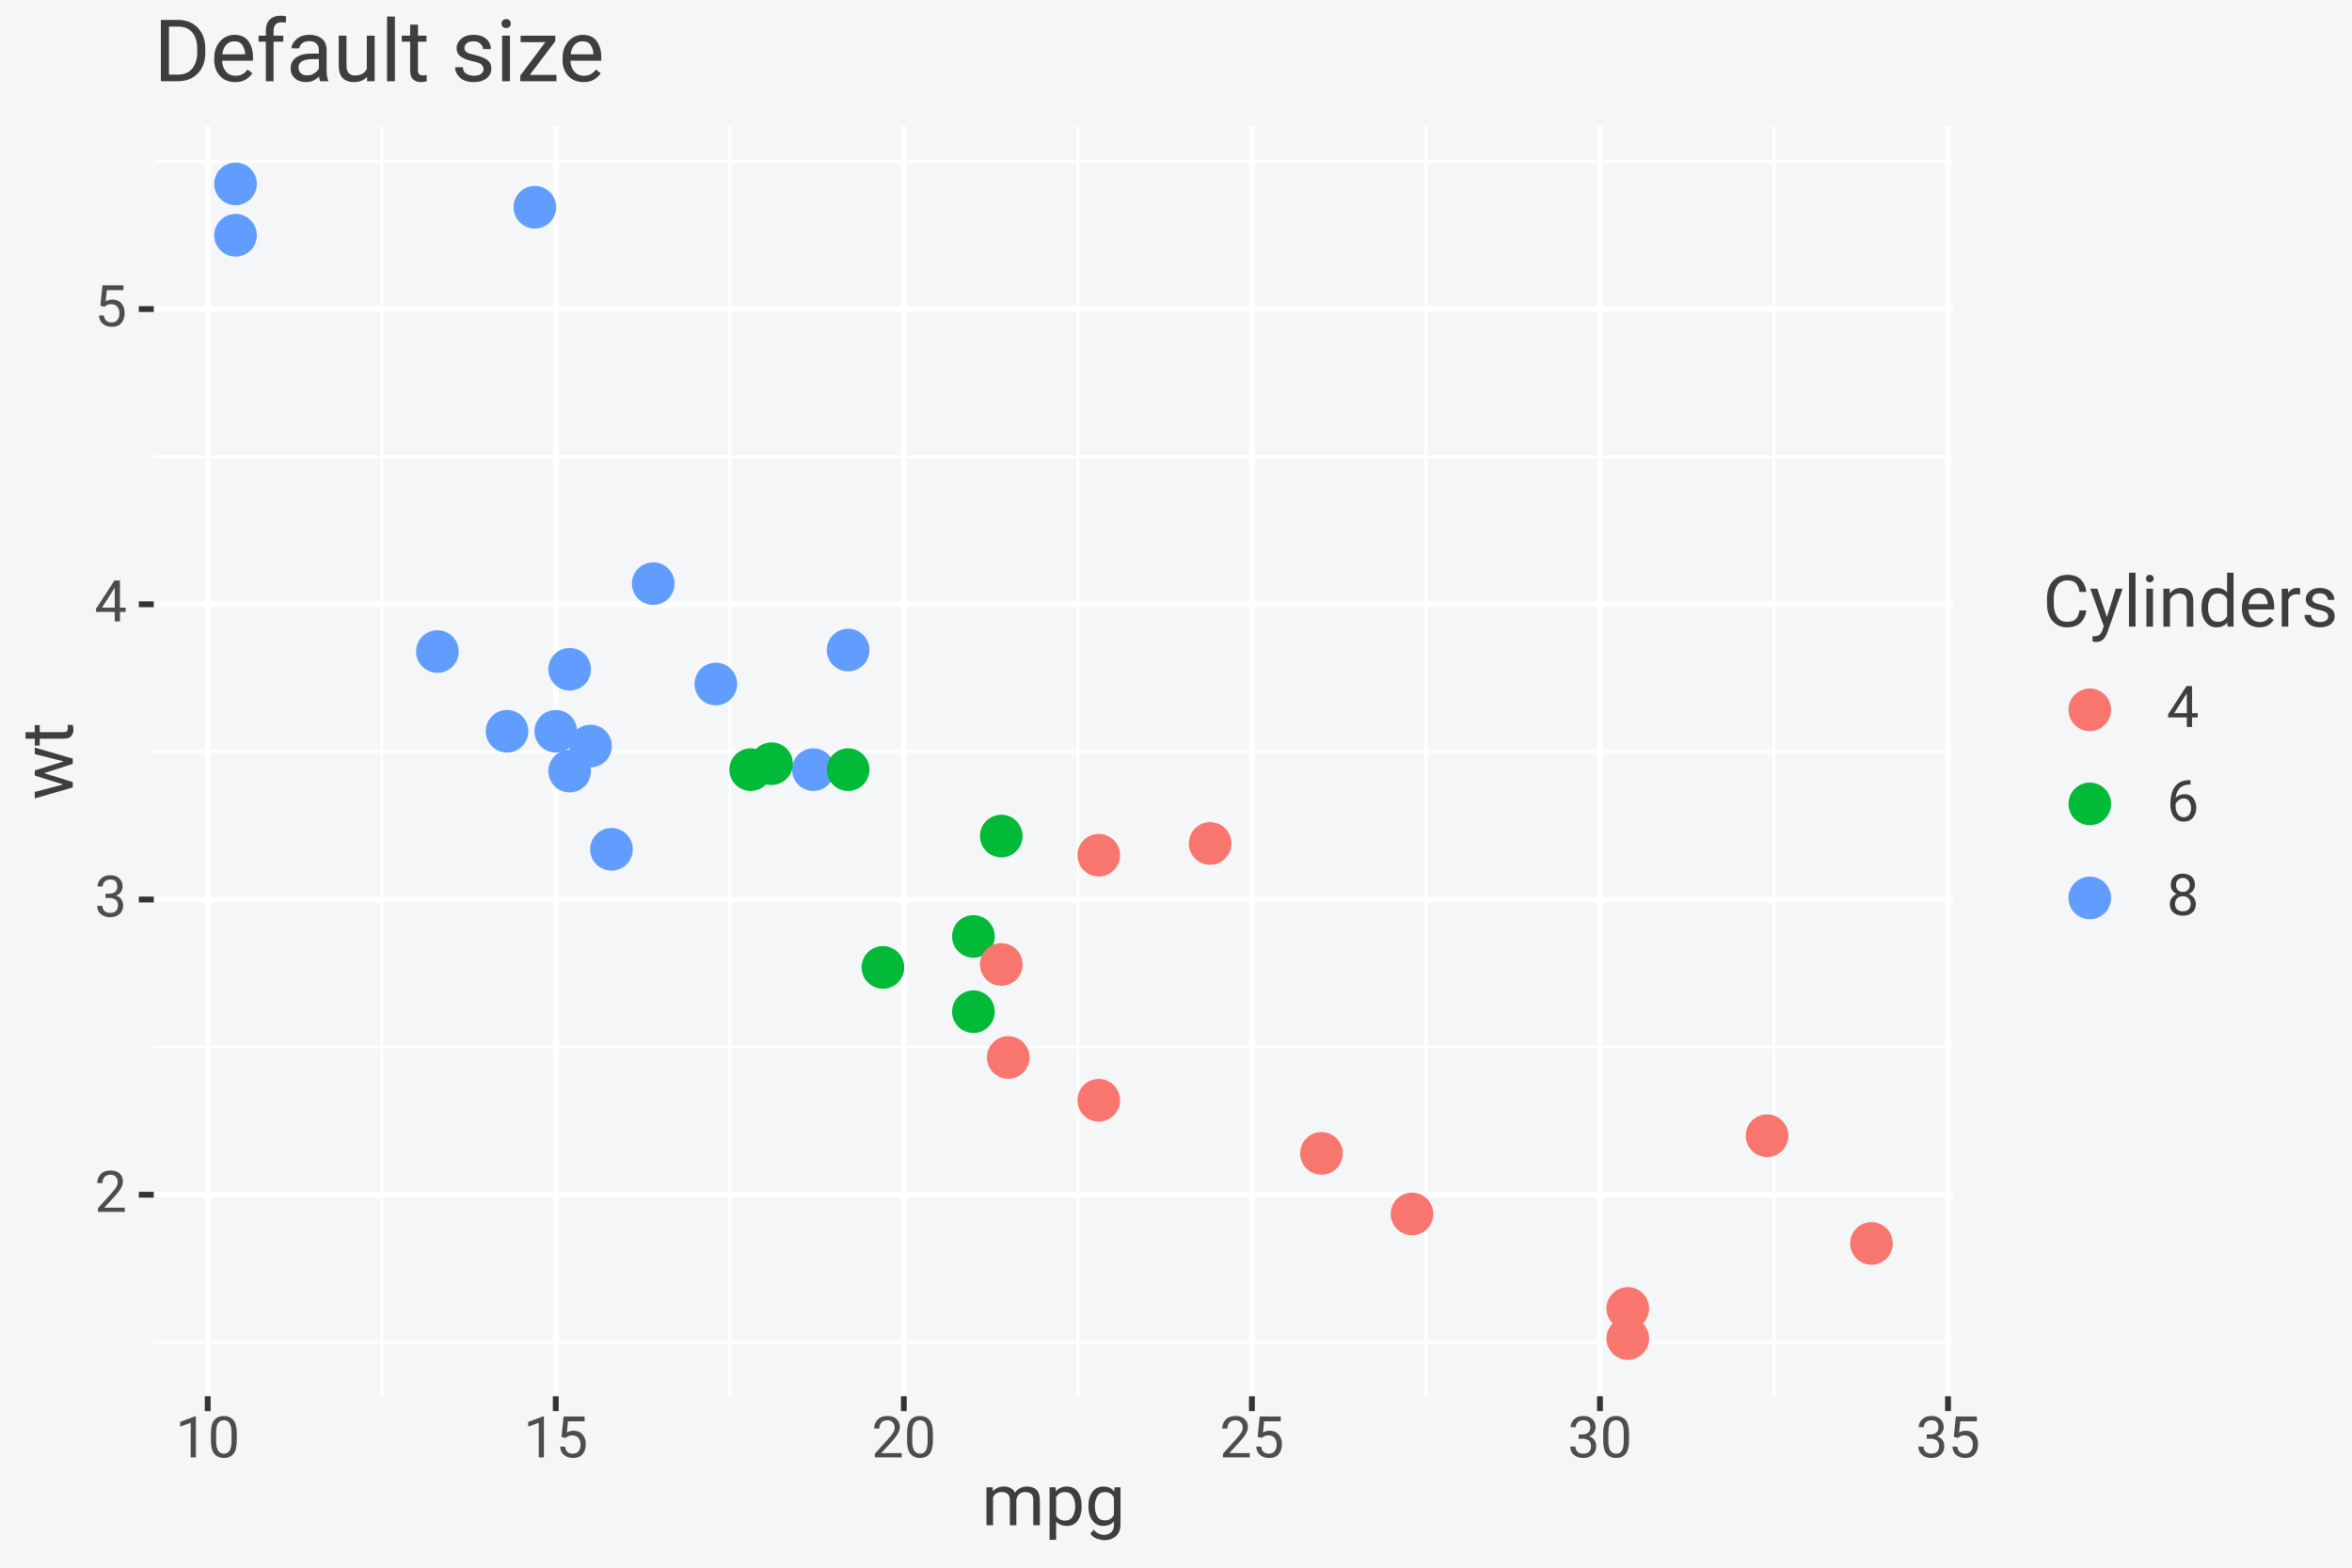
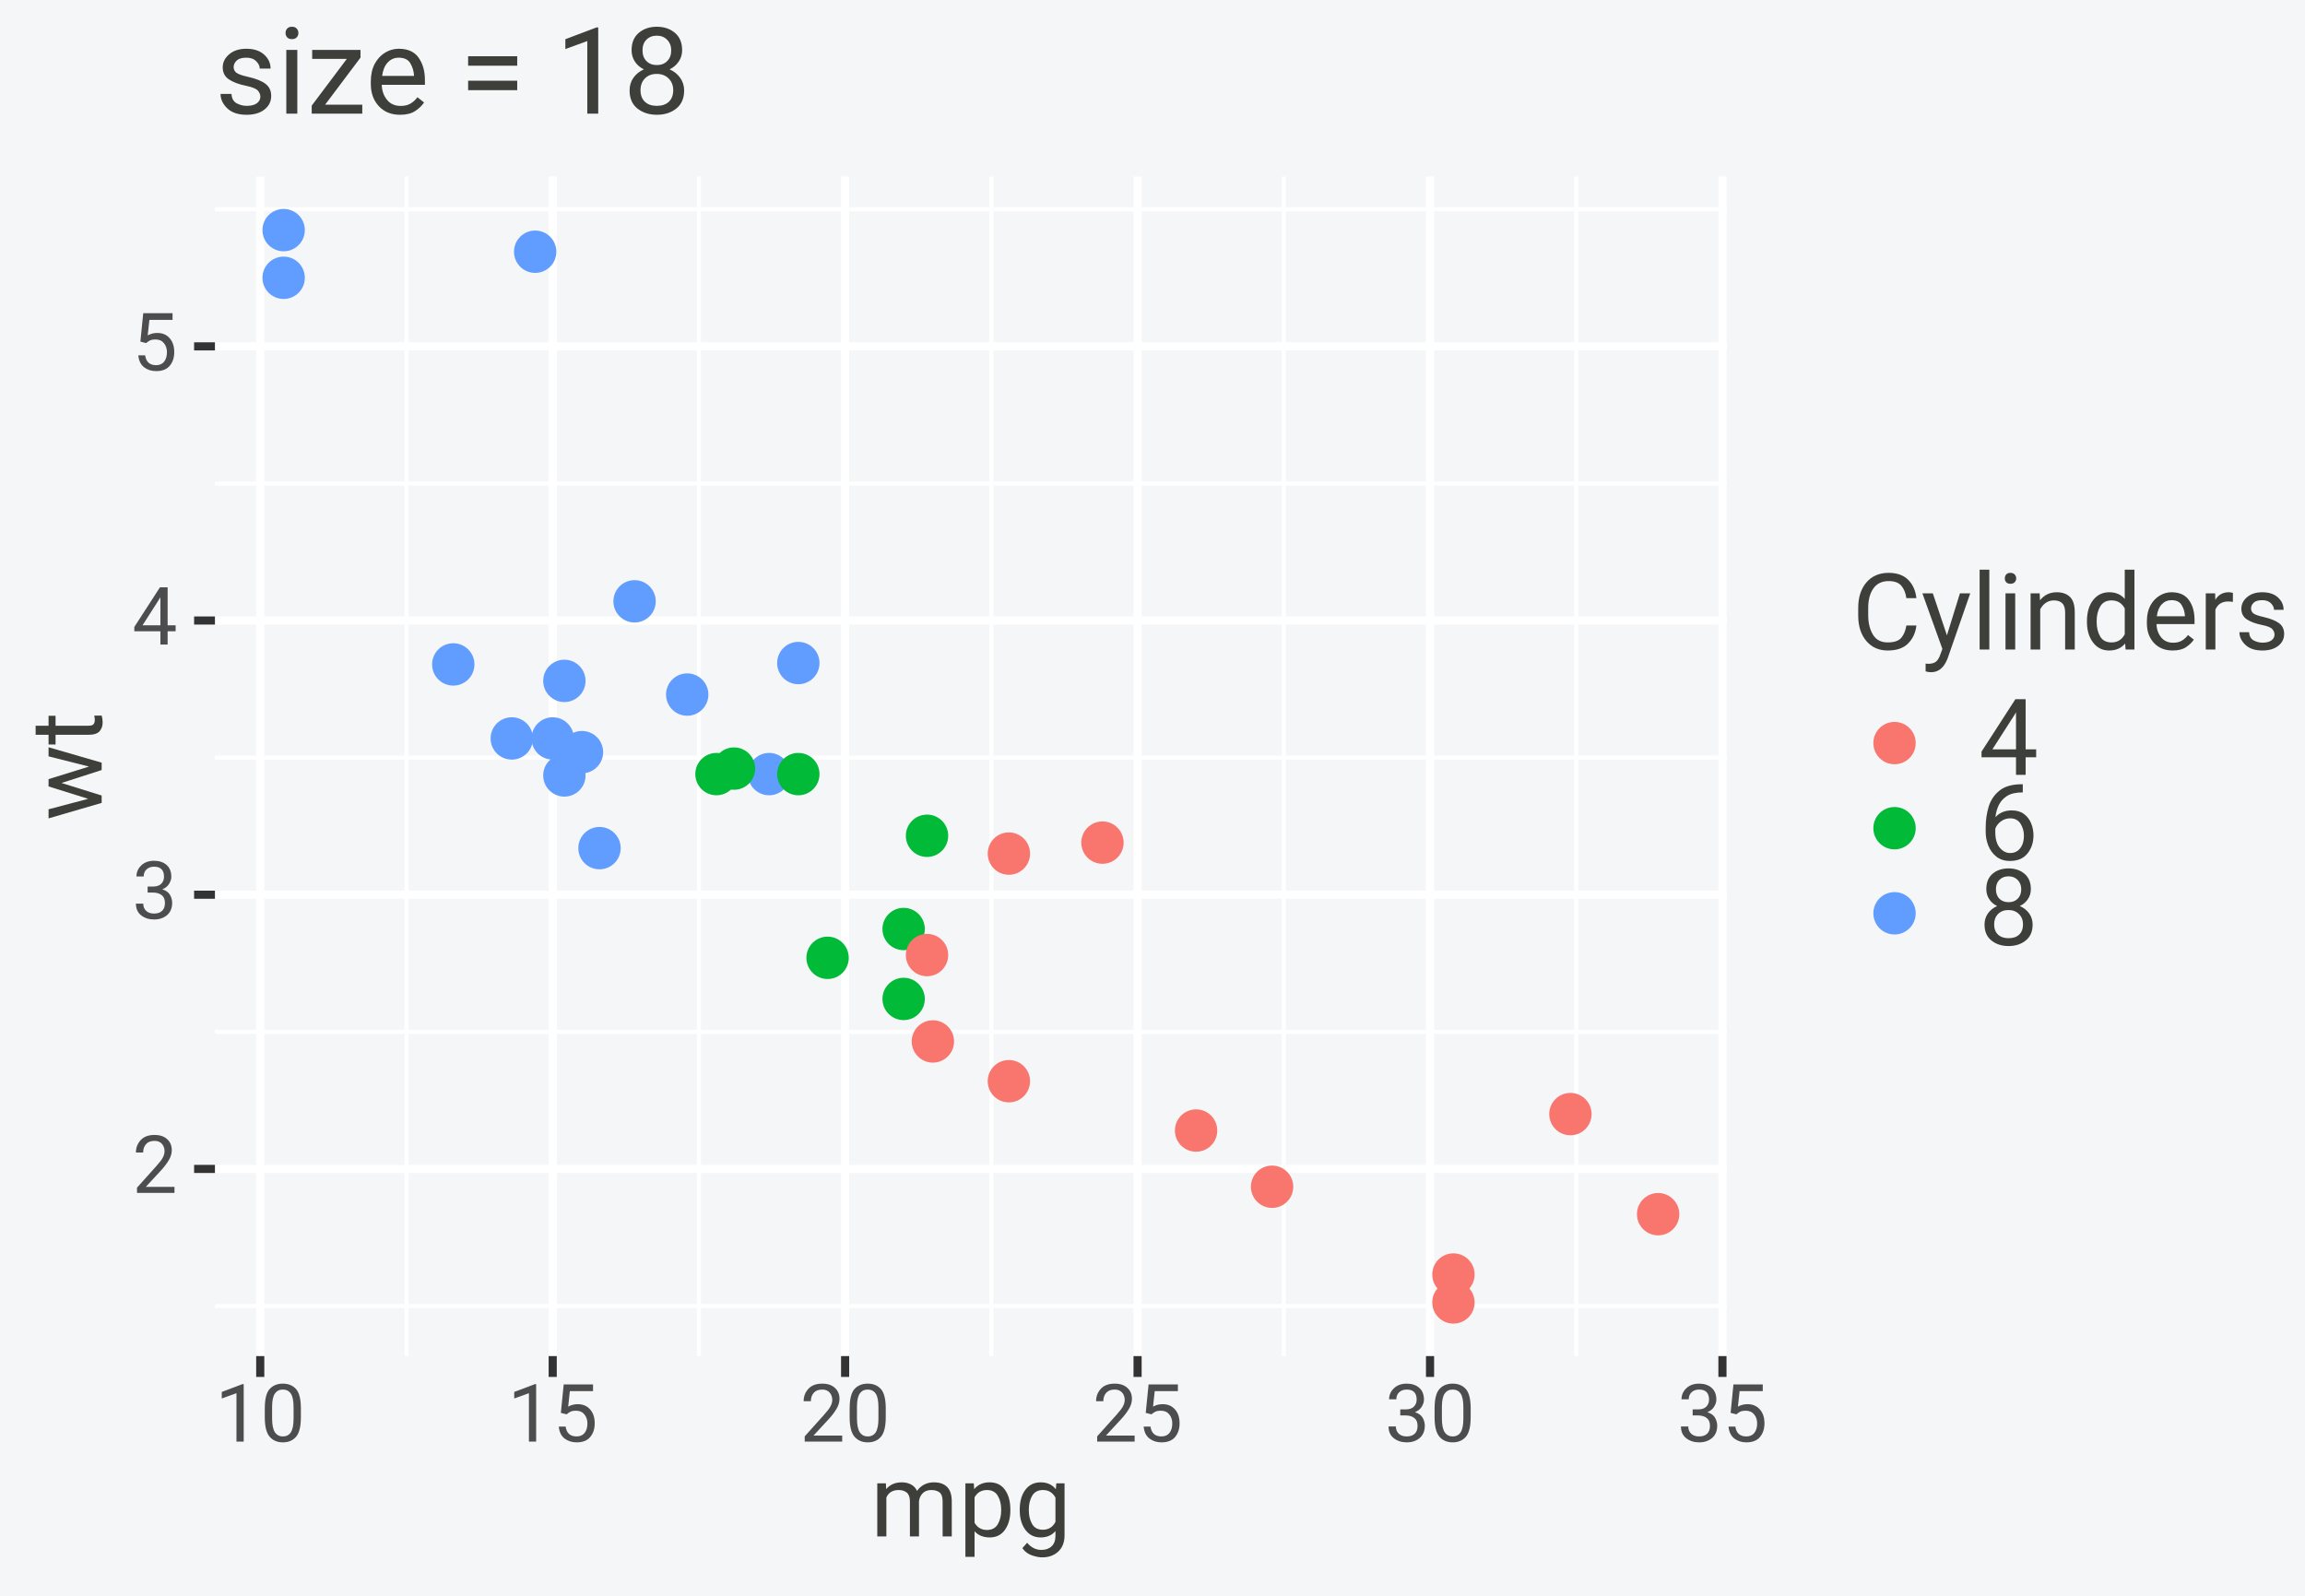
- <svg xmlns="http://www.w3.org/2000/svg" width="432.00pt" height="288.00pt" viewBox="0 0 432.00 288.00">
+ <svg xmlns="http://www.w3.org/2000/svg" width="468.00pt" height="324.00pt" viewBox="0 0 468.00 324.00">
  <g class="svglite">
    <defs>
      <style type="text/css">
    /* theme-aware-processed */
    .svglite line, .svglite polyline, .svglite polygon, .svglite path, .svglite circle {
      fill: none;
      stroke: #3E3F3A;
      stroke-linecap: round;
      stroke-linejoin: round;
      stroke-miterlimit: 10.00;
    }
    .svglite &gt; g &gt; rect {
      fill: none;
      stroke: #3E3F3A;
      stroke-linecap: round;
      stroke-linejoin: round;
      stroke-miterlimit: 10.00;
    }
    .svglite text {
      white-space: pre;
      fill: #3E3F3A;
    }
    .svglite g.glyphgroup path {
      fill: inherit;
      stroke: none;
    }
  </style>
    </defs>
    <rect width="100%" height="100%" style="stroke: none; fill: #F5F6F8;" />
    <defs>
-       <clipPath id="cpMC4wMHw0MzIuMDB8MC4wMHwyODguMDA=">
-         <rect x="0.00" y="0.00" width="432.00" height="288.00" />
+       <clipPath id="cpMC4wMHw0NjguMDB8MC4wMHwzMjQuMDA=">
+         <rect x="0.00" y="0.00" width="468.00" height="324.00" />
      </clipPath>
    </defs>
-     <g clip-path="url(#cpMC4wMHw0MzIuMDB8MC4wMHwyODguMDA=)">
-       <rect x="0" y="0.00" width="432.00" height="288.00" style="stroke-width: 1.07; stroke: none;" />
+     <g clip-path="url(#cpMC4wMHw0NjguMDB8MC4wMHwzMjQuMDA=)">
+       <rect x="0.00" y="0.00" width="468.00" height="324.00" style="stroke-width: 1.65; stroke: none;" />
    </g>
    <defs>
-       <clipPath id="cpMjguMjR8MzU4Ljc2fDIzLjE4fDI1Ni41MA==">
-         <rect x="28.24" y="23.18" width="330.52" height="233.33" />
+       <clipPath id="cpNDMuNjR8MzUwLjYxfDM1LjgzfDI3NS4zMw==">
+         <rect x="43.64" y="35.83" width="306.97" height="239.50" />
      </clipPath>
    </defs>
-     <g clip-path="url(#cpMjguMjR8MzU4Ljc2fDIzLjE4fDI1Ni41MA==)">
-       <rect x="28.24" y="23.18" width="330.52" height="233.33" style="stroke-width: 1.07; stroke: none;" />
-       <polyline points="28.24,246.60 358.76,246.60 " style="stroke-width: 0.53; stroke: #FFFFFF; stroke-linecap: butt;" />
-       <polyline points="28.24,192.37 358.76,192.37 " style="stroke-width: 0.53; stroke: #FFFFFF; stroke-linecap: butt;" />
-       <polyline points="28.24,138.13 358.76,138.13 " style="stroke-width: 0.53; stroke: #FFFFFF; stroke-linecap: butt;" />
-       <polyline points="28.24,83.90 358.76,83.90 " style="stroke-width: 0.53; stroke: #FFFFFF; stroke-linecap: butt;" />
-       <polyline points="28.24,29.66 358.76,29.66 " style="stroke-width: 0.53; stroke: #FFFFFF; stroke-linecap: butt;" />
-       <polyline points="70.11,256.50 70.11,23.18 " style="stroke-width: 0.53; stroke: #FFFFFF; stroke-linecap: butt;" />
-       <polyline points="134.04,256.50 134.04,23.18 " style="stroke-width: 0.53; stroke: #FFFFFF; stroke-linecap: butt;" />
-       <polyline points="197.97,256.50 197.97,23.18 " style="stroke-width: 0.53; stroke: #FFFFFF; stroke-linecap: butt;" />
-       <polyline points="261.90,256.50 261.90,23.18 " style="stroke-width: 0.53; stroke: #FFFFFF; stroke-linecap: butt;" />
-       <polyline points="325.83,256.50 325.83,23.18 " style="stroke-width: 0.53; stroke: #FFFFFF; stroke-linecap: butt;" />
-       <polyline points="28.24,219.49 358.76,219.49 " style="stroke-width: 1.07; stroke: #FFFFFF; stroke-linecap: butt;" />
-       <polyline points="28.24,165.25 358.76,165.25 " style="stroke-width: 1.07; stroke: #FFFFFF; stroke-linecap: butt;" />
-       <polyline points="28.24,111.01 358.76,111.01 " style="stroke-width: 1.07; stroke: #FFFFFF; stroke-linecap: butt;" />
-       <polyline points="28.24,56.78 358.76,56.78 " style="stroke-width: 1.07; stroke: #FFFFFF; stroke-linecap: butt;" />
-       <polyline points="38.15,256.50 38.15,23.18 " style="stroke-width: 1.07; stroke: #FFFFFF; stroke-linecap: butt;" />
-       <polyline points="102.08,256.50 102.08,23.18 " style="stroke-width: 1.07; stroke: #FFFFFF; stroke-linecap: butt;" />
-       <polyline points="166.01,256.50 166.01,23.18 " style="stroke-width: 1.07; stroke: #FFFFFF; stroke-linecap: butt;" />
-       <polyline points="229.94,256.50 229.94,23.18 " style="stroke-width: 1.07; stroke: #FFFFFF; stroke-linecap: butt;" />
-       <polyline points="293.87,256.50 293.87,23.18 " style="stroke-width: 1.07; stroke: #FFFFFF; stroke-linecap: butt;" />
-       <polyline points="357.80,256.50 357.80,23.18 " style="stroke-width: 1.07; stroke: #FFFFFF; stroke-linecap: butt;" />
-       <circle cx="178.79" cy="185.86" r="3.56" style="stroke-width: 0.71; stroke: #00BA38; fill: #00BA38;" />
-       <circle cx="178.79" cy="172.03" r="3.56" style="stroke-width: 0.71; stroke: #00BA38; fill: #00BA38;" />
-       <circle cx="201.81" cy="202.13" r="3.56" style="stroke-width: 0.71; stroke: #F8766D; fill: #F8766D;" />
-       <circle cx="183.91" cy="153.59" r="3.56" style="stroke-width: 0.71; stroke: #00BA38; fill: #00BA38;" />
-       <circle cx="149.39" cy="141.39" r="3.56" style="stroke-width: 0.71; stroke: #619CFF; fill: #619CFF;" />
-       <circle cx="141.71" cy="140.30" r="3.56" style="stroke-width: 0.71; stroke: #00BA38; fill: #00BA38;" />
-       <circle cx="93.13" cy="134.34" r="3.56" style="stroke-width: 0.71; stroke: #619CFF; fill: #619CFF;" />
-       <circle cx="222.27" cy="154.95" r="3.56" style="stroke-width: 0.71; stroke: #F8766D; fill: #F8766D;" />
-       <circle cx="201.81" cy="157.11" r="3.56" style="stroke-width: 0.71; stroke: #F8766D; fill: #F8766D;" />
-       <circle cx="155.78" cy="141.39" r="3.56" style="stroke-width: 0.71; stroke: #00BA38; fill: #00BA38;" />
-       <circle cx="137.88" cy="141.39" r="3.56" style="stroke-width: 0.71; stroke: #00BA38; fill: #00BA38;" />
-       <circle cx="119.98" cy="107.22" r="3.56" style="stroke-width: 0.71; stroke: #619CFF; fill: #619CFF;" />
-       <circle cx="131.48" cy="125.66" r="3.56" style="stroke-width: 0.71; stroke: #619CFF; fill: #619CFF;" />
-       <circle cx="104.63" cy="122.95" r="3.56" style="stroke-width: 0.71; stroke: #619CFF; fill: #619CFF;" />
-       <circle cx="43.26" cy="43.22" r="3.56" style="stroke-width: 0.71; stroke: #619CFF; fill: #619CFF;" />
-       <circle cx="43.26" cy="33.78" r="3.56" style="stroke-width: 0.71; stroke: #619CFF; fill: #619CFF;" />
-       <circle cx="98.24" cy="38.07" r="3.56" style="stroke-width: 0.71; stroke: #619CFF; fill: #619CFF;" />
-       <circle cx="324.56" cy="208.64" r="3.56" style="stroke-width: 0.71; stroke: #F8766D; fill: #F8766D;" />
-       <circle cx="298.98" cy="240.37" r="3.56" style="stroke-width: 0.71; stroke: #F8766D; fill: #F8766D;" />
-       <circle cx="343.74" cy="228.43" r="3.56" style="stroke-width: 0.71; stroke: #F8766D; fill: #F8766D;" />
-       <circle cx="185.19" cy="194.27" r="3.56" style="stroke-width: 0.71; stroke: #F8766D; fill: #F8766D;" />
-       <circle cx="108.47" cy="137.05" r="3.56" style="stroke-width: 0.71; stroke: #619CFF; fill: #619CFF;" />
-       <circle cx="104.63" cy="141.66" r="3.56" style="stroke-width: 0.71; stroke: #619CFF; fill: #619CFF;" />
-       <circle cx="80.34" cy="119.69" r="3.56" style="stroke-width: 0.71; stroke: #619CFF; fill: #619CFF;" />
-       <circle cx="155.78" cy="119.42" r="3.56" style="stroke-width: 0.71; stroke: #619CFF; fill: #619CFF;" />
-       <circle cx="259.35" cy="223.01" r="3.56" style="stroke-width: 0.71; stroke: #F8766D; fill: #F8766D;" />
-       <circle cx="242.72" cy="211.89" r="3.56" style="stroke-width: 0.71; stroke: #F8766D; fill: #F8766D;" />
-       <circle cx="298.98" cy="245.90" r="3.56" style="stroke-width: 0.71; stroke: #F8766D; fill: #F8766D;" />
-       <circle cx="112.31" cy="156.03" r="3.56" style="stroke-width: 0.71; stroke: #619CFF; fill: #619CFF;" />
-       <circle cx="162.17" cy="177.72" r="3.56" style="stroke-width: 0.71; stroke: #00BA38; fill: #00BA38;" />
-       <circle cx="102.08" cy="134.34" r="3.56" style="stroke-width: 0.71; stroke: #619CFF; fill: #619CFF;" />
-       <circle cx="183.91" cy="177.18" r="3.56" style="stroke-width: 0.71; stroke: #F8766D; fill: #F8766D;" />
+     <g clip-path="url(#cpNDMuNjR8MzUwLjYxfDM1LjgzfDI3NS4zMw==)">
+       <rect x="43.64" y="35.83" width="306.97" height="239.50" style="stroke-width: 1.65; stroke: none;" />
+       <polyline points="43.64,265.17 350.61,265.17 " style="stroke-width: 0.82; stroke: #FFFFFF; stroke-linecap: butt;" />
+       <polyline points="43.64,209.50 350.61,209.50 " style="stroke-width: 0.82; stroke: #FFFFFF; stroke-linecap: butt;" />
+       <polyline points="43.64,153.83 350.61,153.83 " style="stroke-width: 0.82; stroke: #FFFFFF; stroke-linecap: butt;" />
+       <polyline points="43.64,98.16 350.61,98.16 " style="stroke-width: 0.82; stroke: #FFFFFF; stroke-linecap: butt;" />
+       <polyline points="43.64,42.48 350.61,42.48 " style="stroke-width: 0.82; stroke: #FFFFFF; stroke-linecap: butt;" />
+       <polyline points="82.53,275.33 82.53,35.83 " style="stroke-width: 0.82; stroke: #FFFFFF; stroke-linecap: butt;" />
+       <polyline points="141.91,275.33 141.91,35.83 " style="stroke-width: 0.82; stroke: #FFFFFF; stroke-linecap: butt;" />
+       <polyline points="201.28,275.33 201.28,35.83 " style="stroke-width: 0.82; stroke: #FFFFFF; stroke-linecap: butt;" />
+       <polyline points="260.66,275.33 260.66,35.83 " style="stroke-width: 0.82; stroke: #FFFFFF; stroke-linecap: butt;" />
+       <polyline points="320.03,275.33 320.03,35.83 " style="stroke-width: 0.82; stroke: #FFFFFF; stroke-linecap: butt;" />
+       <polyline points="43.64,237.33 350.61,237.33 " style="stroke-width: 1.65; stroke: #FFFFFF; stroke-linecap: butt;" />
+       <polyline points="43.64,181.66 350.61,181.66 " style="stroke-width: 1.65; stroke: #FFFFFF; stroke-linecap: butt;" />
+       <polyline points="43.64,125.99 350.61,125.99 " style="stroke-width: 1.65; stroke: #FFFFFF; stroke-linecap: butt;" />
+       <polyline points="43.64,70.32 350.61,70.32 " style="stroke-width: 1.65; stroke: #FFFFFF; stroke-linecap: butt;" />
+       <polyline points="52.84,275.33 52.84,35.83 " style="stroke-width: 1.65; stroke: #FFFFFF; stroke-linecap: butt;" />
+       <polyline points="112.22,275.33 112.22,35.83 " style="stroke-width: 1.65; stroke: #FFFFFF; stroke-linecap: butt;" />
+       <polyline points="171.59,275.33 171.59,35.83 " style="stroke-width: 1.65; stroke: #FFFFFF; stroke-linecap: butt;" />
+       <polyline points="230.97,275.33 230.97,35.83 " style="stroke-width: 1.65; stroke: #FFFFFF; stroke-linecap: butt;" />
+       <polyline points="290.35,275.33 290.35,35.83 " style="stroke-width: 1.65; stroke: #FFFFFF; stroke-linecap: butt;" />
+       <polyline points="349.72,275.33 349.72,35.83 " style="stroke-width: 1.65; stroke: #FFFFFF; stroke-linecap: butt;" />
+       <circle cx="183.47" cy="202.82" r="3.75" style="stroke-width: 1.10; stroke: #00BA38; fill: #00BA38;" />
+       <circle cx="183.47" cy="188.62" r="3.75" style="stroke-width: 1.10; stroke: #00BA38; fill: #00BA38;" />
+       <circle cx="204.84" cy="219.52" r="3.75" style="stroke-width: 1.10; stroke: #F8766D; fill: #F8766D;" />
+       <circle cx="188.22" cy="169.69" r="3.75" style="stroke-width: 1.10; stroke: #00BA38; fill: #00BA38;" />
+       <circle cx="156.16" cy="157.17" r="3.75" style="stroke-width: 1.10; stroke: #619CFF; fill: #619CFF;" />
+       <circle cx="149.03" cy="156.05" r="3.75" style="stroke-width: 1.10; stroke: #00BA38; fill: #00BA38;" />
+       <circle cx="103.91" cy="149.93" r="3.75" style="stroke-width: 1.10; stroke: #619CFF; fill: #619CFF;" />
+       <circle cx="223.84" cy="171.08" r="3.75" style="stroke-width: 1.10; stroke: #F8766D; fill: #F8766D;" />
+       <circle cx="204.84" cy="173.31" r="3.75" style="stroke-width: 1.10; stroke: #F8766D; fill: #F8766D;" />
+       <circle cx="162.09" cy="157.17" r="3.75" style="stroke-width: 1.10; stroke: #00BA38; fill: #00BA38;" />
+       <circle cx="145.47" cy="157.17" r="3.75" style="stroke-width: 1.10; stroke: #00BA38; fill: #00BA38;" />
+       <circle cx="128.84" cy="122.09" r="3.75" style="stroke-width: 1.10; stroke: #619CFF; fill: #619CFF;" />
+       <circle cx="139.53" cy="141.02" r="3.75" style="stroke-width: 1.10; stroke: #619CFF; fill: #619CFF;" />
+       <circle cx="114.59" cy="138.24" r="3.75" style="stroke-width: 1.10; stroke: #619CFF; fill: #619CFF;" />
+       <circle cx="57.59" cy="56.40" r="3.75" style="stroke-width: 1.10; stroke: #619CFF; fill: #619CFF;" />
+       <circle cx="57.59" cy="46.72" r="3.75" style="stroke-width: 1.10; stroke: #619CFF; fill: #619CFF;" />
+       <circle cx="108.66" cy="51.11" r="3.75" style="stroke-width: 1.10; stroke: #619CFF; fill: #619CFF;" />
+       <circle cx="318.85" cy="226.20" r="3.75" style="stroke-width: 1.10; stroke: #F8766D; fill: #F8766D;" />
+       <circle cx="295.10" cy="258.77" r="3.75" style="stroke-width: 1.10; stroke: #F8766D; fill: #F8766D;" />
+       <circle cx="336.66" cy="246.52" r="3.75" style="stroke-width: 1.10; stroke: #F8766D; fill: #F8766D;" />
+       <circle cx="189.41" cy="211.45" r="3.75" style="stroke-width: 1.10; stroke: #F8766D; fill: #F8766D;" />
+       <circle cx="118.16" cy="152.71" r="3.75" style="stroke-width: 1.10; stroke: #619CFF; fill: #619CFF;" />
+       <circle cx="114.59" cy="157.44" r="3.75" style="stroke-width: 1.10; stroke: #619CFF; fill: #619CFF;" />
+       <circle cx="92.03" cy="134.90" r="3.75" style="stroke-width: 1.10; stroke: #619CFF; fill: #619CFF;" />
+       <circle cx="162.09" cy="134.62" r="3.75" style="stroke-width: 1.10; stroke: #619CFF; fill: #619CFF;" />
+       <circle cx="258.28" cy="240.95" r="3.75" style="stroke-width: 1.10; stroke: #F8766D; fill: #F8766D;" />
+       <circle cx="242.85" cy="229.54" r="3.75" style="stroke-width: 1.10; stroke: #F8766D; fill: #F8766D;" />
+       <circle cx="295.10" cy="264.44" r="3.75" style="stroke-width: 1.10; stroke: #F8766D; fill: #F8766D;" />
+       <circle cx="121.72" cy="172.20" r="3.75" style="stroke-width: 1.10; stroke: #619CFF; fill: #619CFF;" />
+       <circle cx="168.03" cy="194.47" r="3.75" style="stroke-width: 1.10; stroke: #00BA38; fill: #00BA38;" />
+       <circle cx="112.22" cy="149.93" r="3.75" style="stroke-width: 1.10; stroke: #619CFF; fill: #619CFF;" />
+       <circle cx="188.22" cy="193.91" r="3.75" style="stroke-width: 1.10; stroke: #F8766D; fill: #F8766D;" />
    </g>
-     <g clip-path="url(#cpMC4wMHw0MzIuMDB8MC4wMHwyODguMDA=)">
-       <text x="23.31" y="222.64" text-anchor="end" style="font-size: 0.88em;fill: #4D4D4D; font-family: &quot;Roboto&quot;, -apple-system, BlinkMacSystemFont, &quot;Segoe UI&quot;, system-ui, sans-serif;">2</text>
-       <text x="23.31" y="168.40" text-anchor="end" style="font-size: 0.88em;fill: #4D4D4D; font-family: &quot;Roboto&quot;, -apple-system, BlinkMacSystemFont, &quot;Segoe UI&quot;, system-ui, sans-serif;">3</text>
-       <text x="23.31" y="114.16" text-anchor="end" style="font-size: 0.88em;fill: #4D4D4D; font-family: &quot;Roboto&quot;, -apple-system, BlinkMacSystemFont, &quot;Segoe UI&quot;, system-ui, sans-serif;">4</text>
-       <text x="23.31" y="59.93" text-anchor="end" style="font-size: 0.88em;fill: #4D4D4D; font-family: &quot;Roboto&quot;, -apple-system, BlinkMacSystemFont, &quot;Segoe UI&quot;, system-ui, sans-serif;">5</text>
-       <polyline points="25.50,219.49 28.24,219.49 " style="stroke-width: 1.07; stroke: #333333; stroke-linecap: butt;" />
-       <polyline points="25.50,165.25 28.24,165.25 " style="stroke-width: 1.07; stroke: #333333; stroke-linecap: butt;" />
-       <polyline points="25.50,111.01 28.24,111.01 " style="stroke-width: 1.07; stroke: #333333; stroke-linecap: butt;" />
-       <polyline points="25.50,56.78 28.24,56.78 " style="stroke-width: 1.07; stroke: #333333; stroke-linecap: butt;" />
-       <polyline points="38.15,259.24 38.15,256.50 " style="stroke-width: 1.07; stroke: #333333; stroke-linecap: butt;" />
-       <polyline points="102.08,259.24 102.08,256.50 " style="stroke-width: 1.07; stroke: #333333; stroke-linecap: butt;" />
-       <polyline points="166.01,259.24 166.01,256.50 " style="stroke-width: 1.07; stroke: #333333; stroke-linecap: butt;" />
-       <polyline points="229.94,259.24 229.94,256.50 " style="stroke-width: 1.07; stroke: #333333; stroke-linecap: butt;" />
-       <polyline points="293.87,259.24 293.87,256.50 " style="stroke-width: 1.07; stroke: #333333; stroke-linecap: butt;" />
-       <polyline points="357.80,259.24 357.80,256.50 " style="stroke-width: 1.07; stroke: #333333; stroke-linecap: butt;" />
-       <text x="38.15" y="267.74" text-anchor="middle" style="font-size: 0.88em;fill: #4D4D4D; font-family: &quot;Roboto&quot;, -apple-system, BlinkMacSystemFont, &quot;Segoe UI&quot;, system-ui, sans-serif;">10</text>
-       <text x="102.08" y="267.74" text-anchor="middle" style="font-size: 0.88em;fill: #4D4D4D; font-family: &quot;Roboto&quot;, -apple-system, BlinkMacSystemFont, &quot;Segoe UI&quot;, system-ui, sans-serif;">15</text>
-       <text x="166.01" y="267.74" text-anchor="middle" style="font-size: 0.88em;fill: #4D4D4D; font-family: &quot;Roboto&quot;, -apple-system, BlinkMacSystemFont, &quot;Segoe UI&quot;, system-ui, sans-serif;">20</text>
-       <text x="229.94" y="267.74" text-anchor="middle" style="font-size: 0.88em;fill: #4D4D4D; font-family: &quot;Roboto&quot;, -apple-system, BlinkMacSystemFont, &quot;Segoe UI&quot;, system-ui, sans-serif;">25</text>
-       <text x="293.87" y="267.74" text-anchor="middle" style="font-size: 0.88em;fill: #4D4D4D; font-family: &quot;Roboto&quot;, -apple-system, BlinkMacSystemFont, &quot;Segoe UI&quot;, system-ui, sans-serif;">30</text>
-       <text x="357.80" y="267.74" text-anchor="middle" style="font-size: 0.88em;fill: #4D4D4D; font-family: &quot;Roboto&quot;, -apple-system, BlinkMacSystemFont, &quot;Segoe UI&quot;, system-ui, sans-serif;">35</text>
-       <text x="193.50" y="280.20" text-anchor="middle" style="font-size: 1.1em; font-family: &quot;Roboto&quot;, -apple-system, BlinkMacSystemFont, &quot;Segoe UI&quot;, system-ui, sans-serif;">mpg</text>
-       <text transform="translate(13.36,139.84) rotate(-90)" text-anchor="middle" style="font-size: 1.1em; font-family: &quot;Roboto&quot;, -apple-system, BlinkMacSystemFont, &quot;Segoe UI&quot;, system-ui, sans-serif;">wt</text>
-       <rect x="369.72" y="100.60" width="56.80" height="78.47" style="stroke-width: 0.75; stroke: none;" />
-       <rect x="369.72" y="100.60" width="56.80" height="78.47" style="stroke-width: 1.07; stroke: none;" />
-       <text x="375.20" y="115.12" style="font-size: 1.1em; font-family: &quot;Roboto&quot;, -apple-system, BlinkMacSystemFont, &quot;Segoe UI&quot;, system-ui, sans-serif;">Cylinders</text>
-       <rect x="375.20" y="121.76" width="17.28" height="17.28" style="stroke-width: 1.07; stroke: none;" />
-       <circle cx="383.84" cy="130.40" r="3.56" style="stroke-width: 0.71; stroke: #F8766D; fill: #F8766D;" />
-       <rect x="375.20" y="139.04" width="17.28" height="17.28" style="stroke-width: 1.07; stroke: none;" />
-       <circle cx="383.84" cy="147.68" r="3.56" style="stroke-width: 0.71; stroke: #00BA38; fill: #00BA38;" />
-       <rect x="375.20" y="156.32" width="17.28" height="17.28" style="stroke-width: 1.07; stroke: none;" />
-       <circle cx="383.84" cy="164.96" r="3.56" style="stroke-width: 0.71; stroke: #619CFF; fill: #619CFF;" />
-       <text x="397.96" y="133.55" style="font-size: 0.88em; font-family: &quot;Roboto&quot;, -apple-system, BlinkMacSystemFont, &quot;Segoe UI&quot;, system-ui, sans-serif;">4</text>
-       <text x="397.96" y="150.83" style="font-size: 0.88em; font-family: &quot;Roboto&quot;, -apple-system, BlinkMacSystemFont, &quot;Segoe UI&quot;, system-ui, sans-serif;">6</text>
-       <text x="397.96" y="168.11" style="font-size: 0.88em; font-family: &quot;Roboto&quot;, -apple-system, BlinkMacSystemFont, &quot;Segoe UI&quot;, system-ui, sans-serif;">8</text>
-       <text x="28.24" y="14.93" style="font-size: 1.32em; font-family: &quot;Roboto&quot;, -apple-system, BlinkMacSystemFont, &quot;Segoe UI&quot;, system-ui, sans-serif;">Default size</text>
+     <g clip-path="url(#cpMC4wMHw0NjguMDB8MC4wMHwzMjQuMDA=)">
+       <text x="36.02" y="242.20" text-anchor="end" style="font-size: 1.36em;fill: #4D4D4D; font-family: &quot;Roboto&quot;, -apple-system, BlinkMacSystemFont, &quot;Segoe UI&quot;, system-ui, sans-serif;">2</text>
+       <text x="36.02" y="186.53" text-anchor="end" style="font-size: 1.36em;fill: #4D4D4D; font-family: &quot;Roboto&quot;, -apple-system, BlinkMacSystemFont, &quot;Segoe UI&quot;, system-ui, sans-serif;">3</text>
+       <text x="36.02" y="130.86" text-anchor="end" style="font-size: 1.36em;fill: #4D4D4D; font-family: &quot;Roboto&quot;, -apple-system, BlinkMacSystemFont, &quot;Segoe UI&quot;, system-ui, sans-serif;">4</text>
+       <text x="36.02" y="75.19" text-anchor="end" style="font-size: 1.36em;fill: #4D4D4D; font-family: &quot;Roboto&quot;, -apple-system, BlinkMacSystemFont, &quot;Segoe UI&quot;, system-ui, sans-serif;">5</text>
+       <polyline points="39.41,237.33 43.64,237.33 " style="stroke-width: 1.65; stroke: #333333; stroke-linecap: butt;" />
+       <polyline points="39.41,181.66 43.64,181.66 " style="stroke-width: 1.65; stroke: #333333; stroke-linecap: butt;" />
+       <polyline points="39.41,125.99 43.64,125.99 " style="stroke-width: 1.65; stroke: #333333; stroke-linecap: butt;" />
+       <polyline points="39.41,70.32 43.64,70.32 " style="stroke-width: 1.65; stroke: #333333; stroke-linecap: butt;" />
+       <polyline points="52.84,279.56 52.84,275.33 " style="stroke-width: 1.65; stroke: #333333; stroke-linecap: butt;" />
+       <polyline points="112.22,279.56 112.22,275.33 " style="stroke-width: 1.65; stroke: #333333; stroke-linecap: butt;" />
+       <polyline points="171.59,279.56 171.59,275.33 " style="stroke-width: 1.65; stroke: #333333; stroke-linecap: butt;" />
+       <polyline points="230.97,279.56 230.97,275.33 " style="stroke-width: 1.65; stroke: #333333; stroke-linecap: butt;" />
+       <polyline points="290.35,279.56 290.35,275.33 " style="stroke-width: 1.65; stroke: #333333; stroke-linecap: butt;" />
+       <polyline points="349.72,279.56 349.72,275.33 " style="stroke-width: 1.65; stroke: #333333; stroke-linecap: butt;" />
+       <text x="52.84" y="292.69" text-anchor="middle" style="font-size: 1.36em;fill: #4D4D4D; font-family: &quot;Roboto&quot;, -apple-system, BlinkMacSystemFont, &quot;Segoe UI&quot;, system-ui, sans-serif;">10</text>
+       <text x="112.22" y="292.69" text-anchor="middle" style="font-size: 1.36em;fill: #4D4D4D; font-family: &quot;Roboto&quot;, -apple-system, BlinkMacSystemFont, &quot;Segoe UI&quot;, system-ui, sans-serif;">15</text>
+       <text x="171.59" y="292.69" text-anchor="middle" style="font-size: 1.36em;fill: #4D4D4D; font-family: &quot;Roboto&quot;, -apple-system, BlinkMacSystemFont, &quot;Segoe UI&quot;, system-ui, sans-serif;">20</text>
+       <text x="230.97" y="292.69" text-anchor="middle" style="font-size: 1.36em;fill: #4D4D4D; font-family: &quot;Roboto&quot;, -apple-system, BlinkMacSystemFont, &quot;Segoe UI&quot;, system-ui, sans-serif;">25</text>
+       <text x="290.35" y="292.69" text-anchor="middle" style="font-size: 1.36em;fill: #4D4D4D; font-family: &quot;Roboto&quot;, -apple-system, BlinkMacSystemFont, &quot;Segoe UI&quot;, system-ui, sans-serif;">30</text>
+       <text x="349.72" y="292.69" text-anchor="middle" style="font-size: 1.36em;fill: #4D4D4D; font-family: &quot;Roboto&quot;, -apple-system, BlinkMacSystemFont, &quot;Segoe UI&quot;, system-ui, sans-serif;">35</text>
+       <text x="197.13" y="311.95" text-anchor="middle" style="font-size: 1.7em; font-family: &quot;Roboto&quot;, -apple-system, BlinkMacSystemFont, &quot;Segoe UI&quot;, system-ui, sans-serif;">mpg</text>
+       <text transform="translate(20.64,155.58) rotate(-90)" text-anchor="middle" style="font-size: 1.7em; font-family: &quot;Roboto&quot;, -apple-system, BlinkMacSystemFont, &quot;Segoe UI&quot;, system-ui, sans-serif;">wt</text>
+       <rect x="367.55" y="108.62" width="91.98" height="93.93" style="stroke-width: 0.75; stroke: none;" />
+       <rect x="367.55" y="108.62" width="91.98" height="93.93" style="stroke-width: 1.65; stroke: none;" />
+       <text x="376.02" y="131.87" style="font-size: 1.8em; font-family: &quot;Roboto&quot;, -apple-system, BlinkMacSystemFont, &quot;Segoe UI&quot;, system-ui, sans-serif;">Cylinders</text>
+       <rect x="376.02" y="142.23" width="17.28" height="17.28" style="stroke-width: 1.65; stroke: none;" />
+       <circle cx="384.66" cy="150.87" r="3.75" style="stroke-width: 1.10; stroke: #F8766D; fill: #F8766D;" />
+       <rect x="376.02" y="159.51" width="17.28" height="17.28" style="stroke-width: 1.65; stroke: none;" />
+       <circle cx="384.66" cy="168.15" r="3.75" style="stroke-width: 1.10; stroke: #00BA38; fill: #00BA38;" />
+       <rect x="376.02" y="176.79" width="17.28" height="17.28" style="stroke-width: 1.65; stroke: none;" />
+       <circle cx="384.66" cy="185.43" r="3.75" style="stroke-width: 1.10; stroke: #619CFF; fill: #619CFF;" />
+       <text x="401.76" y="157.32" style="font-size: 1.8em; font-family: &quot;Roboto&quot;, -apple-system, BlinkMacSystemFont, &quot;Segoe UI&quot;, system-ui, sans-serif;">4</text>
+       <text x="401.76" y="174.60" style="font-size: 1.8em; font-family: &quot;Roboto&quot;, -apple-system, BlinkMacSystemFont, &quot;Segoe UI&quot;, system-ui, sans-serif;">6</text>
+       <text x="401.76" y="191.88" style="font-size: 1.8em; font-family: &quot;Roboto&quot;, -apple-system, BlinkMacSystemFont, &quot;Segoe UI&quot;, system-ui, sans-serif;">8</text>
+       <text x="43.64" y="23.07" style="font-size: 2.04em; font-family: &quot;Roboto&quot;, -apple-system, BlinkMacSystemFont, &quot;Segoe UI&quot;, system-ui, sans-serif;">size = 18</text>
    </g>
  </g>
</svg>
